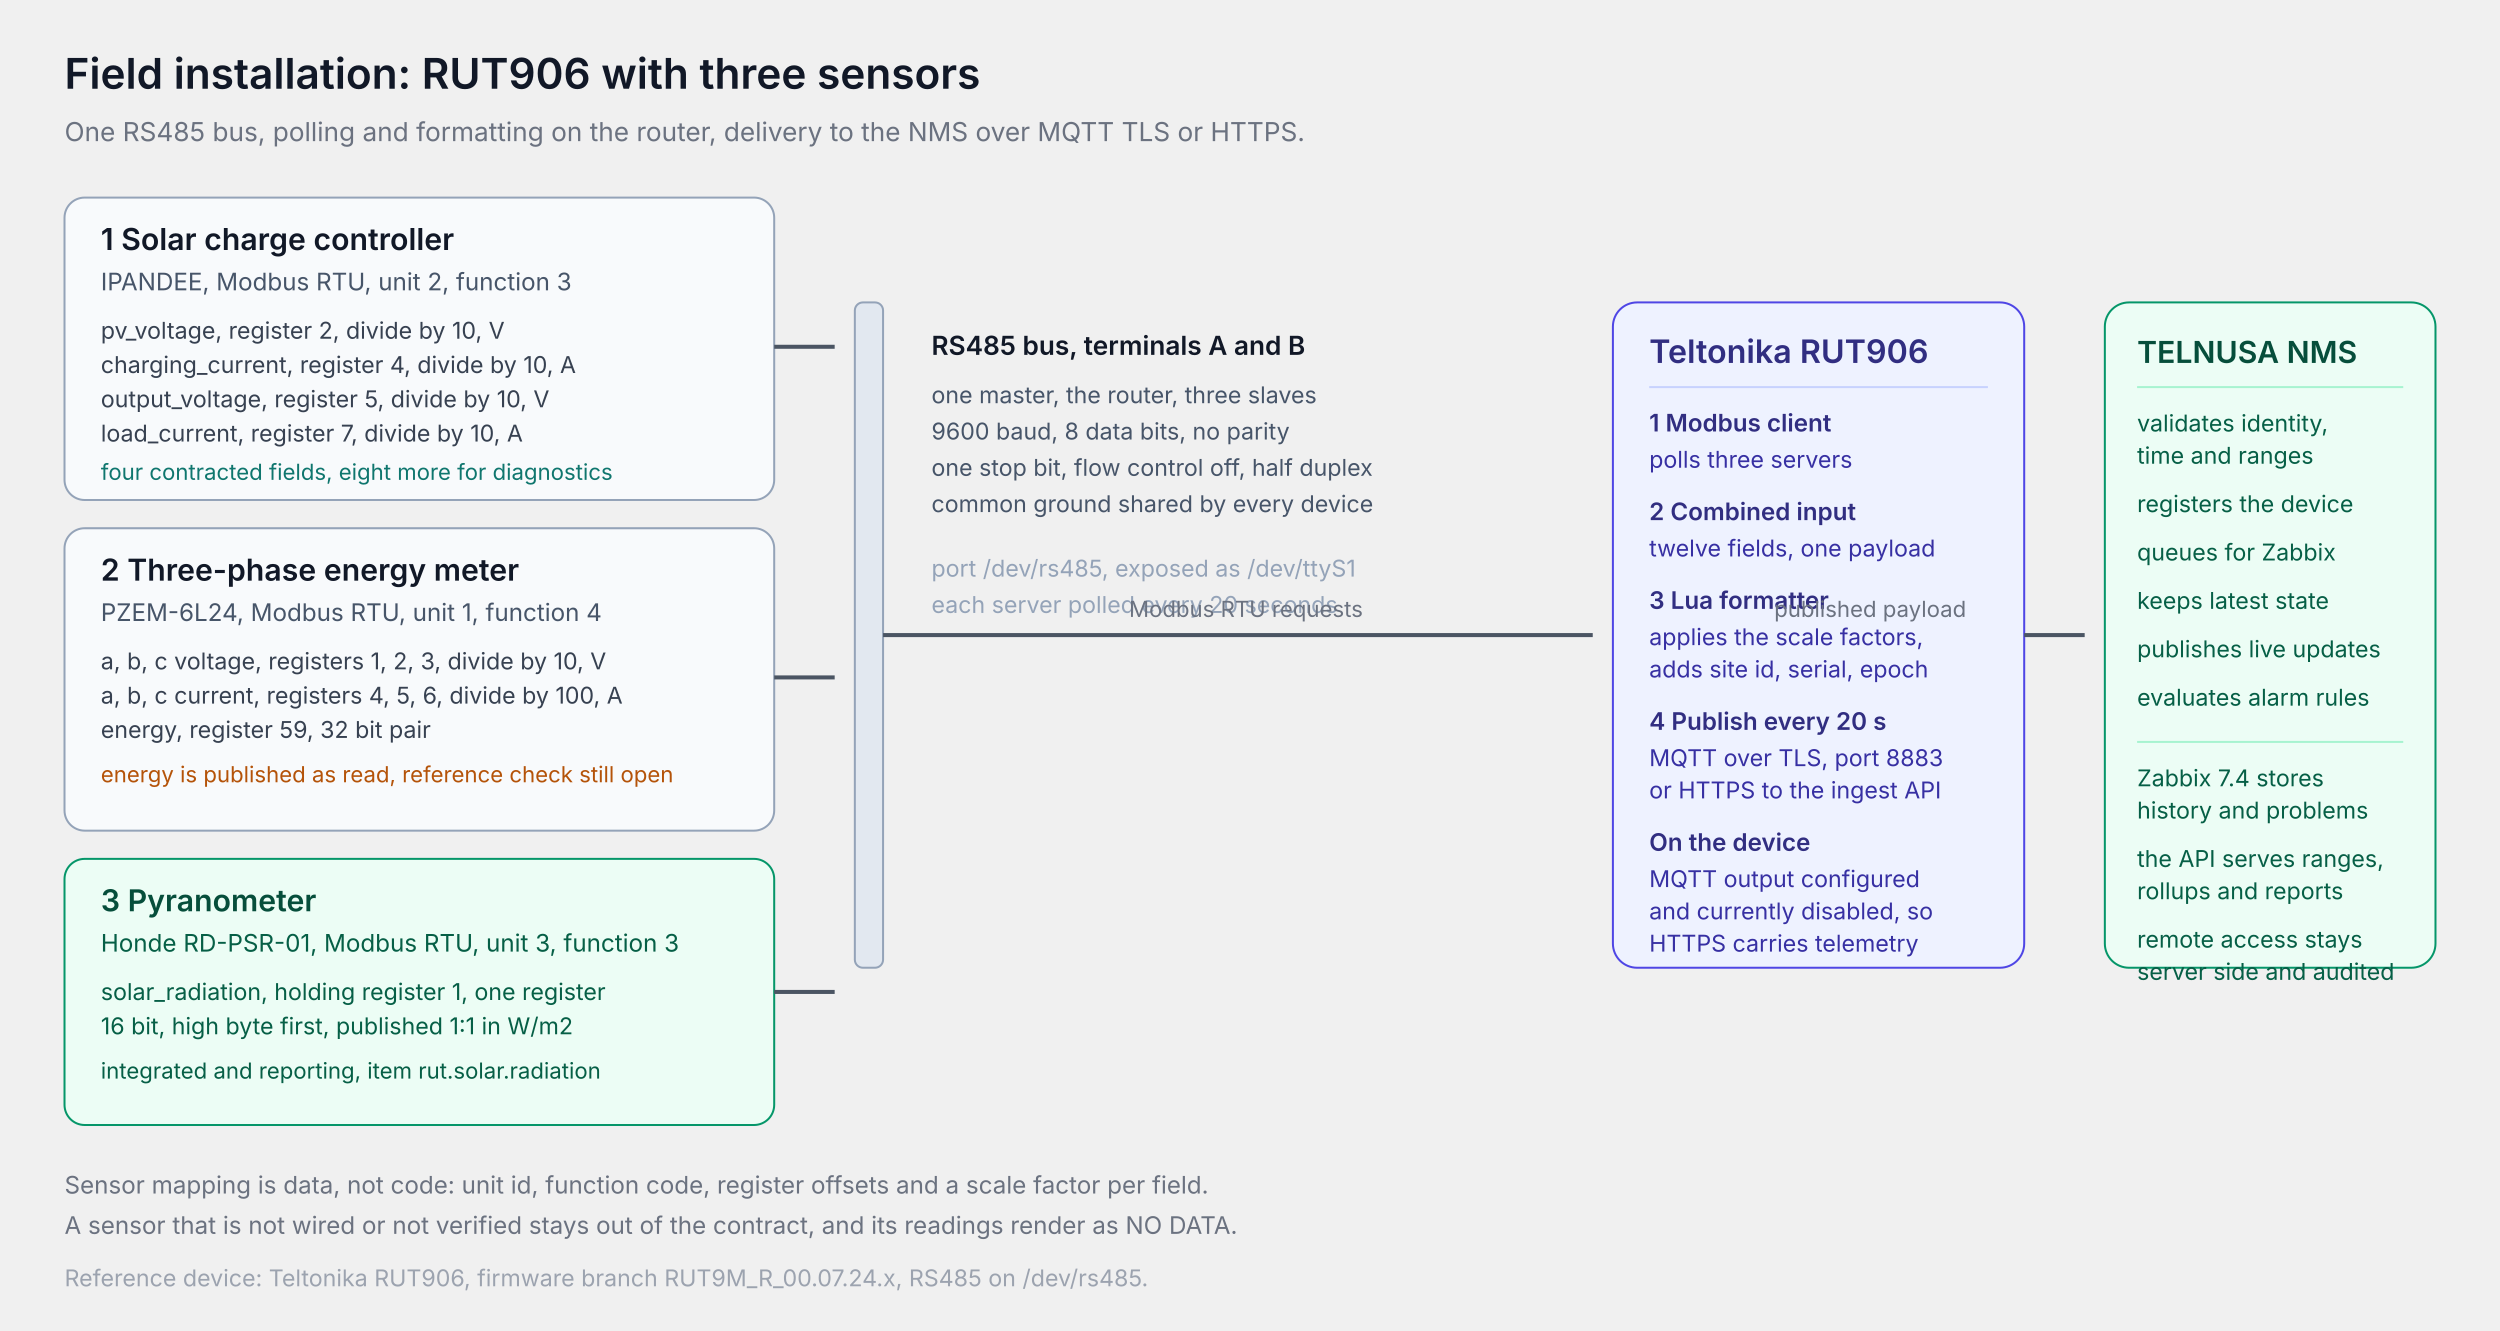
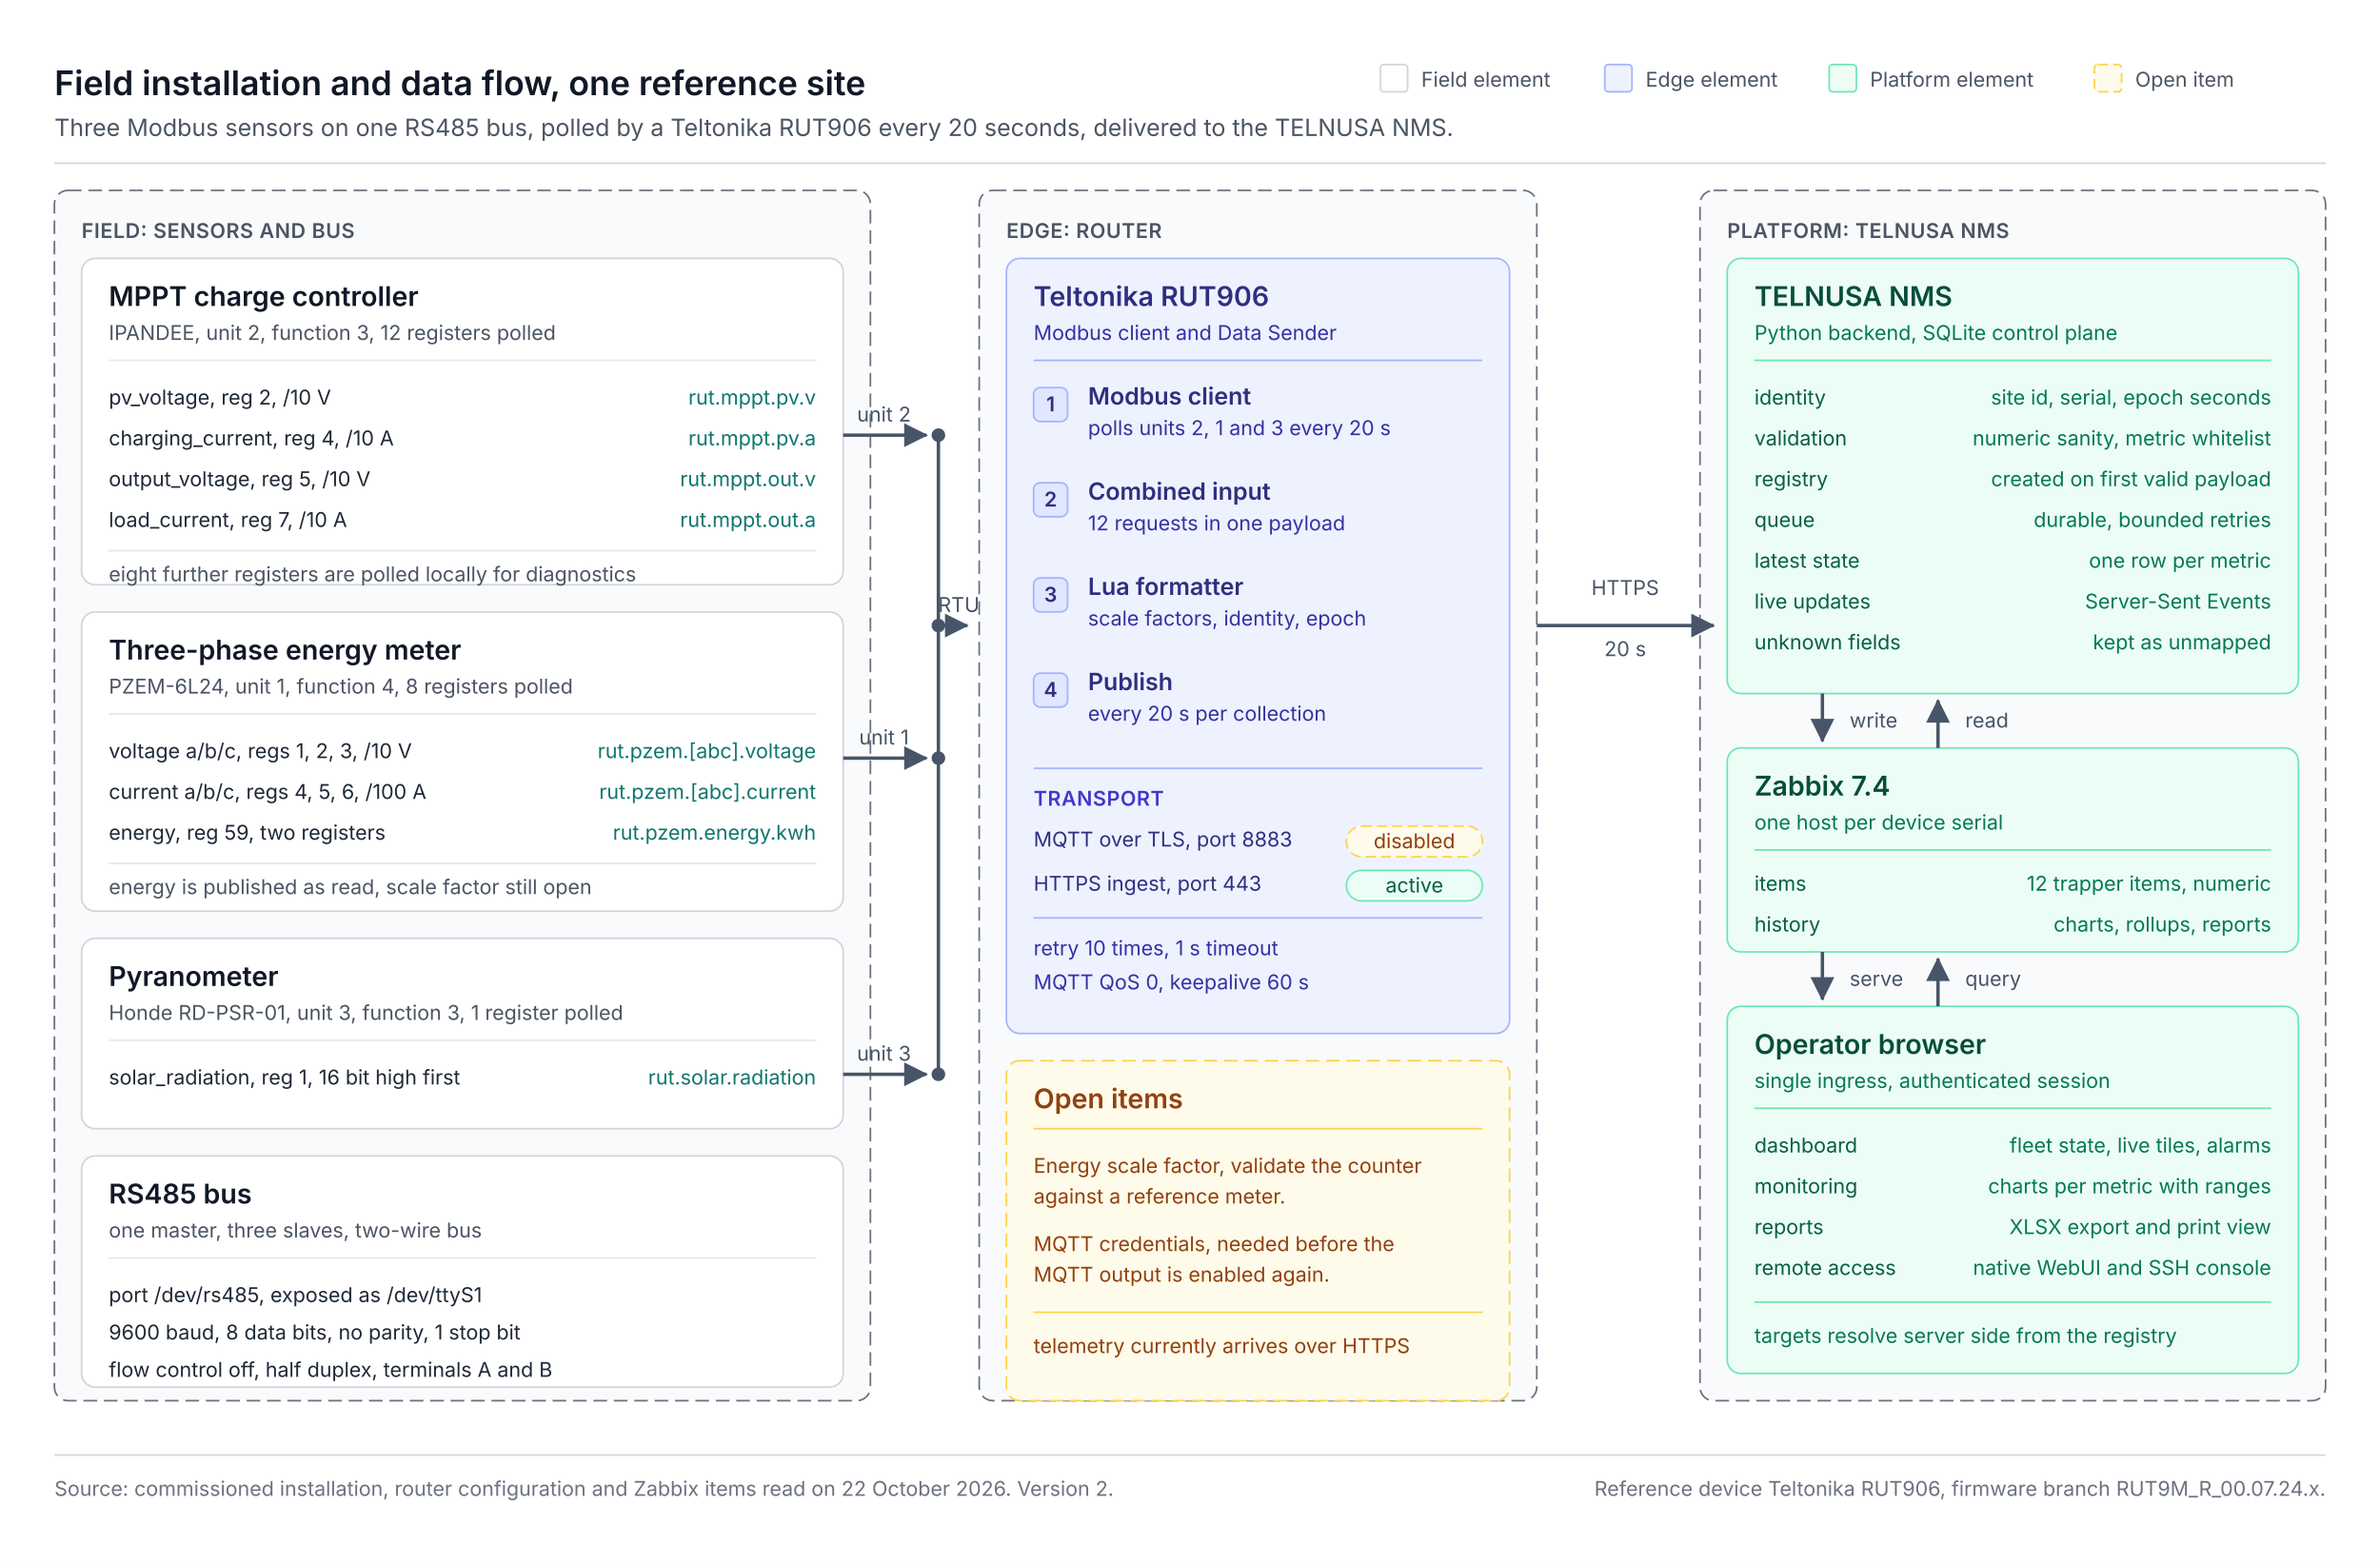
- <svg xmlns="http://www.w3.org/2000/svg" viewBox="0 0 1240 660" width="1240" height="660" font-family="Inter, Segoe UI, Helvetica, Arial, sans-serif">
-   <text x="32" y="44" font-size="21" font-weight="600" fill="#111827">Field installation: RUT906 with three sensors</text>
-   <text x="32" y="70" font-size="13" fill="#6b7280">One RS485 bus, polling and formatting on the router, delivery to the NMS over MQTT TLS or HTTPS.</text>
+ <svg xmlns="http://www.w3.org/2000/svg" viewBox="0 0 1400 920" width="1400" height="920" role="img" font-family="Inter, Segoe UI, Helvetica, Arial, sans-serif">
+   <defs>
+     <marker id="flow" viewBox="0 0 8 8" refX="7.5" refY="4" markerWidth="7" markerHeight="7" orient="auto-start-reverse">
+       <path d="M 0 0 L 8 4 L 0 8 Z" fill="#475569" />
+     </marker>
+   </defs>
+   <rect width="1400" height="920" fill="#ffffff" />
+   <text x="32" y="56" font-size="20" font-weight="600" fill="#111827">Field installation and data flow, one reference site</text>
+   <text x="32" y="80" font-size="14" fill="#4b5563">Three Modbus sensors on one RS485 bus, polled by a Teltonika RUT906 every 20 seconds, delivered to the TELNUSA NMS.</text>
+   <g font-size="12" fill="#4b5563">
+     <rect x="812" y="38" width="16" height="16" rx="2" fill="#ffffff" stroke="#d1d5db" />
+     <text x="836" y="51">Field element</text>
+     <rect x="944" y="38" width="16" height="16" rx="2" fill="#eef2ff" stroke="#a5b4fc" />
+     <text x="968" y="51">Edge element</text>
+     <rect x="1076" y="38" width="16" height="16" rx="2" fill="#ecfdf5" stroke="#6ee7b7" />
+     <text x="1100" y="51">Platform element</text>
+     <rect x="1232" y="38" width="16" height="16" rx="2" fill="#fffbeb" stroke="#fcd34d" stroke-dasharray="6 3" />
+     <text x="1256" y="51">Open item</text>
+   </g>
+   <line x1="32" y1="96" x2="1368" y2="96" stroke="#d1d5db" />
+   <rect x="32" y="112" width="480" height="712" rx="8" fill="#f9fafb" stroke="#6b7280" stroke-dasharray="8 4" />
+   <text x="48" y="140" font-size="12" font-weight="600" fill="#4b5563" letter-spacing="0.32">FIELD: SENSORS AND BUS</text>
+   <rect x="576" y="112" width="328" height="712" rx="8" fill="#f9fafb" stroke="#6b7280" stroke-dasharray="8 4" />
+   <text x="592" y="140" font-size="12" font-weight="600" fill="#4b5563" letter-spacing="0.32">EDGE: ROUTER</text>
+   <rect x="1000" y="112" width="368" height="712" rx="8" fill="#f9fafb" stroke="#6b7280" stroke-dasharray="8 4" />
+   <text x="1016" y="140" font-size="12" font-weight="600" fill="#4b5563" letter-spacing="0.32">PLATFORM: TELNUSA NMS</text>
+   <rect x="48" y="152" width="448" height="192" rx="8" fill="#ffffff" stroke="#d1d5db" />
+   <text x="64" y="180" font-size="16" font-weight="600" fill="#111827">MPPT charge controller</text>
+   <text x="64" y="200" font-size="12" fill="#4b5563">IPANDEE, unit 2, function 3, 12 registers polled</text>
+   <line x1="64" y1="212" x2="480" y2="212" stroke="#e5e7eb" />
+   <g font-size="12">
+     <text x="64" y="238" fill="#1f2937">pv_voltage, reg 2, /10 V</text>
+     <text x="480" y="238" fill="#0f766e" text-anchor="end">rut.mppt.pv.v</text>
+     <text x="64" y="262" fill="#1f2937">charging_current, reg 4, /10 A</text>
+     <text x="480" y="262" fill="#0f766e" text-anchor="end">rut.mppt.pv.a</text>
+     <text x="64" y="286" fill="#1f2937">output_voltage, reg 5, /10 V</text>
+     <text x="480" y="286" fill="#0f766e" text-anchor="end">rut.mppt.out.v</text>
+     <text x="64" y="310" fill="#1f2937">load_current, reg 7, /10 A</text>
+     <text x="480" y="310" fill="#0f766e" text-anchor="end">rut.mppt.out.a</text>
+   </g>
+   <line x1="64" y1="324" x2="480" y2="324" stroke="#e5e7eb" />
+   <text x="64" y="342" font-size="12" fill="#4b5563">eight further registers are polled locally for diagnostics</text>
+   <rect x="48" y="360" width="448" height="176" rx="8" fill="#ffffff" stroke="#d1d5db" />
+   <text x="64" y="388" font-size="16" font-weight="600" fill="#111827">Three-phase energy meter</text>
+   <text x="64" y="408" font-size="12" fill="#4b5563">PZEM-6L24, unit 1, function 4, 8 registers polled</text>
+   <line x1="64" y1="420" x2="480" y2="420" stroke="#e5e7eb" />
+   <g font-size="12">
+     <text x="64" y="446" fill="#1f2937">voltage a/b/c, regs 1, 2, 3, /10 V</text>
+     <text x="480" y="446" fill="#0f766e" text-anchor="end">rut.pzem.[abc].voltage</text>
+     <text x="64" y="470" fill="#1f2937">current a/b/c, regs 4, 5, 6, /100 A</text>
+     <text x="480" y="470" fill="#0f766e" text-anchor="end">rut.pzem.[abc].current</text>
+     <text x="64" y="494" fill="#1f2937">energy, reg 59, two registers</text>
+     <text x="480" y="494" fill="#0f766e" text-anchor="end">rut.pzem.energy.kwh</text>
+   </g>
+   <line x1="64" y1="508" x2="480" y2="508" stroke="#e5e7eb" />
+   <text x="64" y="526" font-size="12" fill="#4b5563">energy is published as read, scale factor still open</text>
+   <rect x="48" y="552" width="448" height="112" rx="8" fill="#ffffff" stroke="#d1d5db" />
+   <text x="64" y="580" font-size="16" font-weight="600" fill="#111827">Pyranometer</text>
+   <text x="64" y="600" font-size="12" fill="#4b5563">Honde RD-PSR-01, unit 3, function 3, 1 register polled</text>
+   <line x1="64" y1="612" x2="480" y2="612" stroke="#e5e7eb" />
+   <text x="64" y="638" font-size="12" fill="#1f2937">solar_radiation, reg 1, 16 bit high first</text>
+   <text x="480" y="638" font-size="12" fill="#0f766e" text-anchor="end">rut.solar.radiation</text>
+   <rect x="48" y="680" width="448" height="136" rx="8" fill="#ffffff" stroke="#d1d5db" />
+   <text x="64" y="708" font-size="16" font-weight="600" fill="#111827">RS485 bus</text>
+   <text x="64" y="728" font-size="12" fill="#4b5563">one master, three slaves, two-wire bus</text>
+   <line x1="64" y1="740" x2="480" y2="740" stroke="#e5e7eb" />
+   <g font-size="12" fill="#1f2937">
+     <text x="64" y="766">port /dev/rs485, exposed as /dev/ttyS1</text>
+     <text x="64" y="788">9600 baud, 8 data bits, no parity, 1 stop bit</text>
+     <text x="64" y="810">flow control off, half duplex, terminals A and B</text>
+   </g>
+   <line x1="552" y1="256" x2="552" y2="632" stroke="#475569" stroke-width="2" />
+   <line x1="496" y1="256" x2="545" y2="256" stroke="#475569" stroke-width="2" marker-end="url(#flow)" />
+   <line x1="496" y1="446" x2="545" y2="446" stroke="#475569" stroke-width="2" marker-end="url(#flow)" />
+   <line x1="496" y1="632" x2="545" y2="632" stroke="#475569" stroke-width="2" marker-end="url(#flow)" />
+   <line x1="552" y1="368" x2="569" y2="368" stroke="#475569" stroke-width="2" marker-end="url(#flow)" />
+   <circle cx="552" cy="256" r="4" fill="#475569" />
+   <circle cx="552" cy="368" r="4" fill="#475569" />
+   <circle cx="552" cy="446" r="4" fill="#475569" />
+   <circle cx="552" cy="632" r="4" fill="#475569" />
+   <g font-size="12" fill="#475569" text-anchor="middle">
+     <text x="520" y="248">unit 2</text>
+     <text x="520" y="438">unit 1</text>
+     <text x="520" y="624">unit 3</text>
+     <text x="564" y="360">RTU</text>
+   </g>
+   <rect x="592" y="152" width="296" height="456" rx="8" fill="#eef2ff" stroke="#a5b4fc" />
+   <text x="608" y="180" font-size="16" font-weight="600" fill="#312e81">Teltonika RUT906</text>
+   <text x="608" y="200" font-size="12" fill="#3730a3">Modbus client and Data Sender</text>
+   <line x1="608" y1="212" x2="872" y2="212" stroke="#a5b4fc" />
  <g>
-     <rect x="32" y="98" width="352" height="150" rx="10" fill="#f8fafc" stroke="#94a3b8" />
-     <text x="50" y="124" font-size="15" font-weight="600" fill="#111827">1 Solar charge controller</text>
-     <text x="50" y="144" font-size="12" fill="#475569">IPANDEE, Modbus RTU, unit 2, function 3</text>
-     <text x="50" y="168" font-size="11.5" fill="#374151">pv_voltage, register 2, divide by 10, V</text>
-     <text x="50" y="185" font-size="11.5" fill="#374151">charging_current, register 4, divide by 10, A</text>
-     <text x="50" y="202" font-size="11.5" fill="#374151">output_voltage, register 5, divide by 10, V</text>
-     <text x="50" y="219" font-size="11.5" fill="#374151">load_current, register 7, divide by 10, A</text>
-     <text x="50" y="238" font-size="11" fill="#0f766e">four contracted fields, eight more for diagnostics</text>
+     <rect x="608" y="228" width="20" height="20" rx="4" fill="#e0e7ff" stroke="#a5b4fc" />
+     <text x="618" y="242" font-size="12" font-weight="600" fill="#312e81" text-anchor="middle">1</text>
+     <text x="640" y="238" font-size="14" font-weight="600" fill="#312e81">Modbus client</text>
+     <text x="640" y="256" font-size="12" fill="#3730a3">polls units 2, 1 and 3 every 20 s</text>
+     <rect x="608" y="284" width="20" height="20" rx="4" fill="#e0e7ff" stroke="#a5b4fc" />
+     <text x="618" y="298" font-size="12" font-weight="600" fill="#312e81" text-anchor="middle">2</text>
+     <text x="640" y="294" font-size="14" font-weight="600" fill="#312e81">Combined input</text>
+     <text x="640" y="312" font-size="12" fill="#3730a3">12 requests in one payload</text>
+     <rect x="608" y="340" width="20" height="20" rx="4" fill="#e0e7ff" stroke="#a5b4fc" />
+     <text x="618" y="354" font-size="12" font-weight="600" fill="#312e81" text-anchor="middle">3</text>
+     <text x="640" y="350" font-size="14" font-weight="600" fill="#312e81">Lua formatter</text>
+     <text x="640" y="368" font-size="12" fill="#3730a3">scale factors, identity, epoch</text>
+     <rect x="608" y="396" width="20" height="20" rx="4" fill="#e0e7ff" stroke="#a5b4fc" />
+     <text x="618" y="410" font-size="12" font-weight="600" fill="#312e81" text-anchor="middle">4</text>
+     <text x="640" y="406" font-size="14" font-weight="600" fill="#312e81">Publish</text>
+     <text x="640" y="424" font-size="12" fill="#3730a3">every 20 s per collection</text>
  </g>
-   <g>
-     <rect x="32" y="262" width="352" height="150" rx="10" fill="#f8fafc" stroke="#94a3b8" />
-     <text x="50" y="288" font-size="15" font-weight="600" fill="#111827">2 Three-phase energy meter</text>
-     <text x="50" y="308" font-size="12" fill="#475569">PZEM-6L24, Modbus RTU, unit 1, function 4</text>
-     <text x="50" y="332" font-size="11.5" fill="#374151">a, b, c voltage, registers 1, 2, 3, divide by 10, V</text>
-     <text x="50" y="349" font-size="11.5" fill="#374151">a, b, c current, registers 4, 5, 6, divide by 100, A</text>
-     <text x="50" y="366" font-size="11.5" fill="#374151">energy, register 59, 32 bit pair</text>
-     <text x="50" y="388" font-size="11" fill="#b45309">energy is published as read, reference check still open</text>
+   <line x1="608" y1="452" x2="872" y2="452" stroke="#a5b4fc" />
+   <text x="608" y="474" font-size="12" font-weight="600" fill="#4338ca" letter-spacing="0.32">TRANSPORT</text>
+   <text x="608" y="498" font-size="12" fill="#312e81">MQTT over TLS, port 8883</text>
+   <rect x="792" y="486" width="80" height="18" rx="9" fill="#fffbeb" stroke="#fcd34d" stroke-dasharray="6 3" />
+   <text x="832" y="499" font-size="12" fill="#92400e" text-anchor="middle">disabled</text>
+   <text x="608" y="524" font-size="12" fill="#312e81">HTTPS ingest, port 443</text>
+   <rect x="792" y="512" width="80" height="18" rx="9" fill="#ecfdf5" stroke="#6ee7b7" />
+   <text x="832" y="525" font-size="12" fill="#065f46" text-anchor="middle">active</text>
+   <line x1="608" y1="540" x2="872" y2="540" stroke="#a5b4fc" />
+   <text x="608" y="562" font-size="12" fill="#3730a3">retry 10 times, 1 s timeout</text>
+   <text x="608" y="582" font-size="12" fill="#3730a3">MQTT QoS 0, keepalive 60 s</text>
+   <rect x="592" y="624" width="296" height="200" rx="8" fill="#fffbeb" stroke="#fcd34d" stroke-dasharray="8 4" />
+   <text x="608" y="652" font-size="16" font-weight="600" fill="#92400e">Open items</text>
+   <line x1="608" y1="664" x2="872" y2="664" stroke="#fcd34d" />
+   <g font-size="12" fill="#92400e">
+     <text x="608" y="690">Energy scale factor, validate the counter</text>
+     <text x="608" y="708">against a reference meter.</text>
+     <text x="608" y="736">MQTT credentials, needed before the</text>
+     <text x="608" y="754">MQTT output is enabled again.</text>
  </g>
-   <g>
-     <rect x="32" y="426" width="352" height="132" rx="10" fill="#ecfdf5" stroke="#059669" />
-     <text x="50" y="452" font-size="15" font-weight="600" fill="#064e3b">3 Pyranometer</text>
-     <text x="50" y="472" font-size="12" fill="#065f46">Honde RD-PSR-01, Modbus RTU, unit 3, function 3</text>
-     <text x="50" y="496" font-size="11.5" fill="#065f46">solar_radiation, holding register 1, one register</text>
-     <text x="50" y="513" font-size="11.5" fill="#065f46">16 bit, high byte first, published 1:1 in W/m2</text>
-     <text x="50" y="535" font-size="11" fill="#065f46">integrated and reporting, item rut.solar.radiation</text>
+   <line x1="608" y1="772" x2="872" y2="772" stroke="#fcd34d" />
+   <text x="608" y="796" font-size="12" fill="#92400e">telemetry currently arrives over HTTPS</text>
+   <rect x="1016" y="152" width="336" height="256" rx="8" fill="#ecfdf5" stroke="#6ee7b7" />
+   <text x="1032" y="180" font-size="16" font-weight="600" fill="#064e3b">TELNUSA NMS</text>
+   <text x="1032" y="200" font-size="12" fill="#047857">Python backend, SQLite control plane</text>
+   <line x1="1032" y1="212" x2="1336" y2="212" stroke="#6ee7b7" />
+   <g font-size="12">
+     <text x="1032" y="238" fill="#065f46">identity</text>
+     <text x="1336" y="238" fill="#047857" text-anchor="end">site id, serial, epoch seconds</text>
+     <text x="1032" y="262" fill="#065f46">validation</text>
+     <text x="1336" y="262" fill="#047857" text-anchor="end">numeric sanity, metric whitelist</text>
+     <text x="1032" y="286" fill="#065f46">registry</text>
+     <text x="1336" y="286" fill="#047857" text-anchor="end">created on first valid payload</text>
+     <text x="1032" y="310" fill="#065f46">queue</text>
+     <text x="1336" y="310" fill="#047857" text-anchor="end">durable, bounded retries</text>
+     <text x="1032" y="334" fill="#065f46">latest state</text>
+     <text x="1336" y="334" fill="#047857" text-anchor="end">one row per metric</text>
+     <text x="1032" y="358" fill="#065f46">live updates</text>
+     <text x="1336" y="358" fill="#047857" text-anchor="end">Server-Sent Events</text>
+     <text x="1032" y="382" fill="#065f46">unknown fields</text>
+     <text x="1336" y="382" fill="#047857" text-anchor="end">kept as unmapped</text>
  </g>
-   <g>
-     <rect x="424" y="150" width="14" height="330" rx="4" fill="#e2e8f0" stroke="#94a3b8" />
-     <text x="462" y="176" font-size="13" font-weight="600" fill="#111827">RS485 bus, terminals A and B</text>
-     <text x="462" y="200" font-size="11.5" fill="#475569">one master, the router, three slaves</text>
-     <text x="462" y="218" font-size="11.5" fill="#475569">9600 baud, 8 data bits, no parity</text>
-     <text x="462" y="236" font-size="11.5" fill="#475569">one stop bit, flow control off, half duplex</text>
-     <text x="462" y="254" font-size="11.5" fill="#475569">common ground shared by every device</text>
-     <text x="462" y="286" font-size="11.5" fill="#94a3b8">port /dev/rs485, exposed as /dev/ttyS1</text>
-     <text x="462" y="304" font-size="11.5" fill="#94a3b8">each server polled every 20 seconds</text>
+   <rect x="1016" y="440" width="336" height="120" rx="8" fill="#ecfdf5" stroke="#6ee7b7" />
+   <text x="1032" y="468" font-size="16" font-weight="600" fill="#064e3b">Zabbix 7.4</text>
+   <text x="1032" y="488" font-size="12" fill="#047857">one host per device serial</text>
+   <line x1="1032" y1="500" x2="1336" y2="500" stroke="#6ee7b7" />
+   <g font-size="12">
+     <text x="1032" y="524" fill="#065f46">items</text>
+     <text x="1336" y="524" fill="#047857" text-anchor="end">12 trapper items, numeric</text>
+     <text x="1032" y="548" fill="#065f46">history</text>
+     <text x="1336" y="548" fill="#047857" text-anchor="end">charts, rollups, reports</text>
  </g>
-   <g>
-     <rect x="800" y="150" width="204" height="330" rx="12" fill="#eef2ff" stroke="#4f46e5" />
-     <text x="818" y="180" font-size="16" font-weight="600" fill="#312e81">Teltonika RUT906</text>
-     <line x1="818" y1="192" x2="986" y2="192" stroke="#c7d2fe" />
-     <text x="818" y="214" font-size="12" font-weight="600" fill="#312e81">1 Modbus client</text>
-     <text x="818" y="232" font-size="11.5" fill="#3730a3">polls three servers</text>
-     <text x="818" y="258" font-size="12" font-weight="600" fill="#312e81">2 Combined input</text>
-     <text x="818" y="276" font-size="11.5" fill="#3730a3">twelve fields, one payload</text>
-     <text x="818" y="302" font-size="12" font-weight="600" fill="#312e81">3 Lua formatter</text>
-     <text x="818" y="320" font-size="11.5" fill="#3730a3">applies the scale factors,</text>
-     <text x="818" y="336" font-size="11.5" fill="#3730a3">adds site id, serial, epoch</text>
-     <text x="818" y="362" font-size="12" font-weight="600" fill="#312e81">4 Publish every 20 s</text>
-     <text x="818" y="380" font-size="11.5" fill="#3730a3">MQTT over TLS, port 8883</text>
-     <text x="818" y="396" font-size="11.5" fill="#3730a3">or HTTPS to the ingest API</text>
-     <text x="818" y="422" font-size="12" font-weight="600" fill="#312e81">On the device</text>
-     <text x="818" y="440" font-size="11.5" fill="#3730a3">MQTT output configured</text>
-     <text x="818" y="456" font-size="11.5" fill="#3730a3">and currently disabled, so</text>
-     <text x="818" y="472" font-size="11.5" fill="#3730a3">HTTPS carries telemetry</text>
+   <rect x="1016" y="592" width="336" height="216" rx="8" fill="#ecfdf5" stroke="#6ee7b7" />
+   <text x="1032" y="620" font-size="16" font-weight="600" fill="#064e3b">Operator browser</text>
+   <text x="1032" y="640" font-size="12" fill="#047857">single ingress, authenticated session</text>
+   <line x1="1032" y1="652" x2="1336" y2="652" stroke="#6ee7b7" />
+   <g font-size="12">
+     <text x="1032" y="678" fill="#065f46">dashboard</text>
+     <text x="1336" y="678" fill="#047857" text-anchor="end">fleet state, live tiles, alarms</text>
+     <text x="1032" y="702" fill="#065f46">monitoring</text>
+     <text x="1336" y="702" fill="#047857" text-anchor="end">charts per metric with ranges</text>
+     <text x="1032" y="726" fill="#065f46">reports</text>
+     <text x="1336" y="726" fill="#047857" text-anchor="end">XLSX export and print view</text>
+     <text x="1032" y="750" fill="#065f46">remote access</text>
+     <text x="1336" y="750" fill="#047857" text-anchor="end">native WebUI and SSH console</text>
  </g>
-   <g>
-     <rect x="1044" y="150" width="164" height="330" rx="12" fill="#ecfdf5" stroke="#059669" />
-     <text x="1060" y="180" font-size="15" font-weight="600" fill="#064e3b">TELNUSA NMS</text>
-     <line x1="1060" y1="192" x2="1192" y2="192" stroke="#a7f3d0" />
-     <text x="1060" y="214" font-size="11.5" fill="#065f46">validates identity,</text>
-     <text x="1060" y="230" font-size="11.5" fill="#065f46">time and ranges</text>
-     <text x="1060" y="254" font-size="11.5" fill="#065f46">registers the device</text>
-     <text x="1060" y="278" font-size="11.5" fill="#065f46">queues for Zabbix</text>
-     <text x="1060" y="302" font-size="11.5" fill="#065f46">keeps latest state</text>
-     <text x="1060" y="326" font-size="11.5" fill="#065f46">publishes live updates</text>
-     <text x="1060" y="350" font-size="11.5" fill="#065f46">evaluates alarm rules</text>
-     <line x1="1060" y1="368" x2="1192" y2="368" stroke="#a7f3d0" />
-     <text x="1060" y="390" font-size="11.5" fill="#065f46">Zabbix 7.4 stores</text>
-     <text x="1060" y="406" font-size="11.5" fill="#065f46">history and problems</text>
-     <text x="1060" y="430" font-size="11.5" fill="#065f46">the API serves ranges,</text>
-     <text x="1060" y="446" font-size="11.5" fill="#065f46">rollups and reports</text>
-     <text x="1060" y="470" font-size="11.5" fill="#065f46">remote access stays</text>
-     <text x="1060" y="486" font-size="11.5" fill="#065f46">server side and audited</text>
-   </g>
-   <path d="M 384 172 H 414" stroke="#4b5563" stroke-width="2" fill="none" />
-   <path d="M 384 336 H 414" stroke="#4b5563" stroke-width="2" fill="none" />
-   <path d="M 384 492 H 414" stroke="#4b5563" stroke-width="2" fill="none" />
-   <path d="M 438 315 H 790" stroke="#4b5563" stroke-width="2" fill="none" />
-   <path d="M 1004 315 H 1034" stroke="#4b5563" stroke-width="2" fill="none" />
-   <text x="560" y="306" font-size="11" fill="#6b7280">Modbus RTU requests</text>
-   <text x="880" y="306" font-size="11" fill="#6b7280">published payload</text>
-   <text x="32" y="592" font-size="12" fill="#6b7280">Sensor mapping is data, not code: unit id, function code, register offsets and a scale factor per field.</text>
-   <text x="32" y="612" font-size="12" fill="#6b7280">A sensor that is not wired or not verified stays out of the contract, and its readings render as NO DATA.</text>
-   <text x="32" y="638" font-size="11.5" fill="#9ca3af">Reference device: Teltonika RUT906, firmware branch RUT9M_R_00.07.24.x, RS485 on /dev/rs485.</text>
+   <line x1="1032" y1="766" x2="1336" y2="766" stroke="#6ee7b7" />
+   <text x="1032" y="790" font-size="12" fill="#047857">targets resolve server side from the registry</text>
+   <line x1="904" y1="368" x2="1008" y2="368" stroke="#475569" stroke-width="2" marker-end="url(#flow)" />
+   <text x="956" y="350" font-size="12" fill="#475569" text-anchor="middle">HTTPS</text>
+   <text x="956" y="386" font-size="12" fill="#475569" text-anchor="middle">20 s</text>
+   <line x1="1072" y1="408" x2="1072" y2="436" stroke="#475569" stroke-width="2" marker-end="url(#flow)" />
+   <text x="1088" y="428" font-size="12" fill="#475569">write</text>
+   <line x1="1140" y1="440" x2="1140" y2="412" stroke="#475569" stroke-width="2" marker-end="url(#flow)" />
+   <text x="1156" y="428" font-size="12" fill="#475569">read</text>
+   <line x1="1072" y1="560" x2="1072" y2="588" stroke="#475569" stroke-width="2" marker-end="url(#flow)" />
+   <text x="1088" y="580" font-size="12" fill="#475569">serve</text>
+   <line x1="1140" y1="592" x2="1140" y2="564" stroke="#475569" stroke-width="2" marker-end="url(#flow)" />
+   <text x="1156" y="580" font-size="12" fill="#475569">query</text>
+   <line x1="32" y1="856" x2="1368" y2="856" stroke="#d1d5db" />
+   <text x="32" y="880" font-size="12" fill="#6b7280">Source: commissioned installation, router configuration and Zabbix items read on 22 October 2026. Version 2.</text>
+   <text x="1368" y="880" font-size="12" fill="#6b7280" text-anchor="end">Reference device Teltonika RUT906, firmware branch RUT9M_R_00.07.24.x.</text>
</svg>
